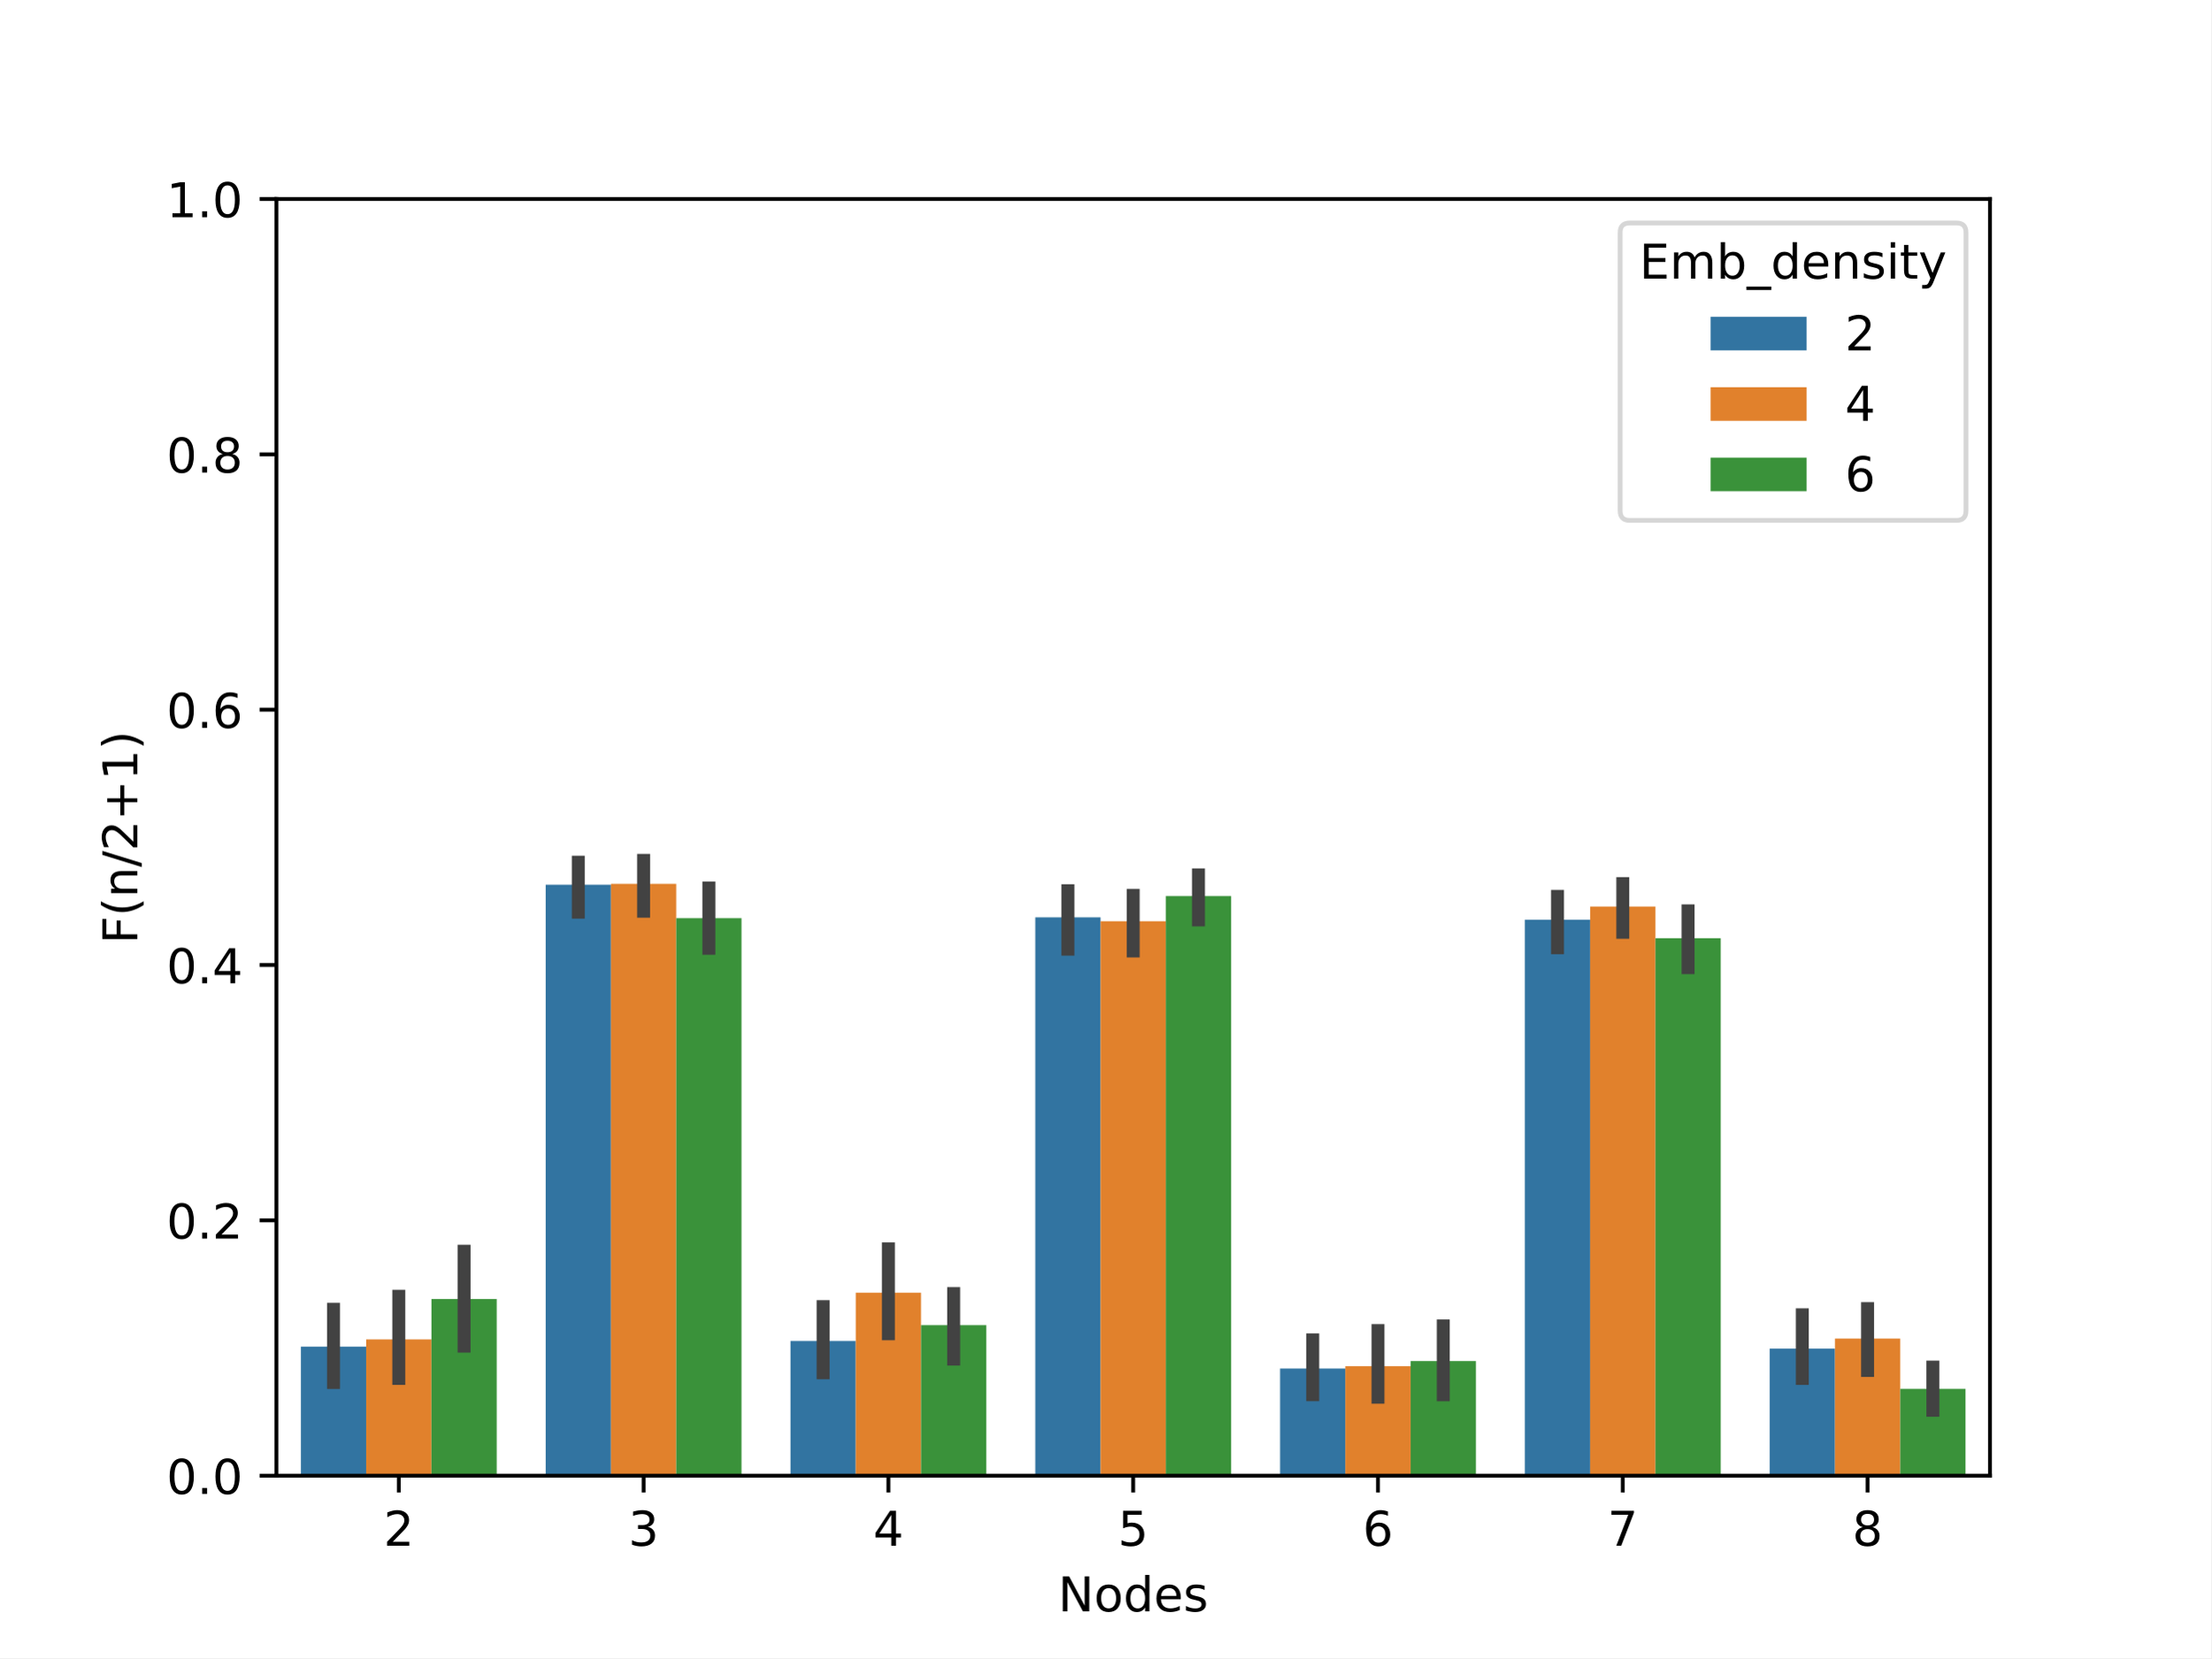
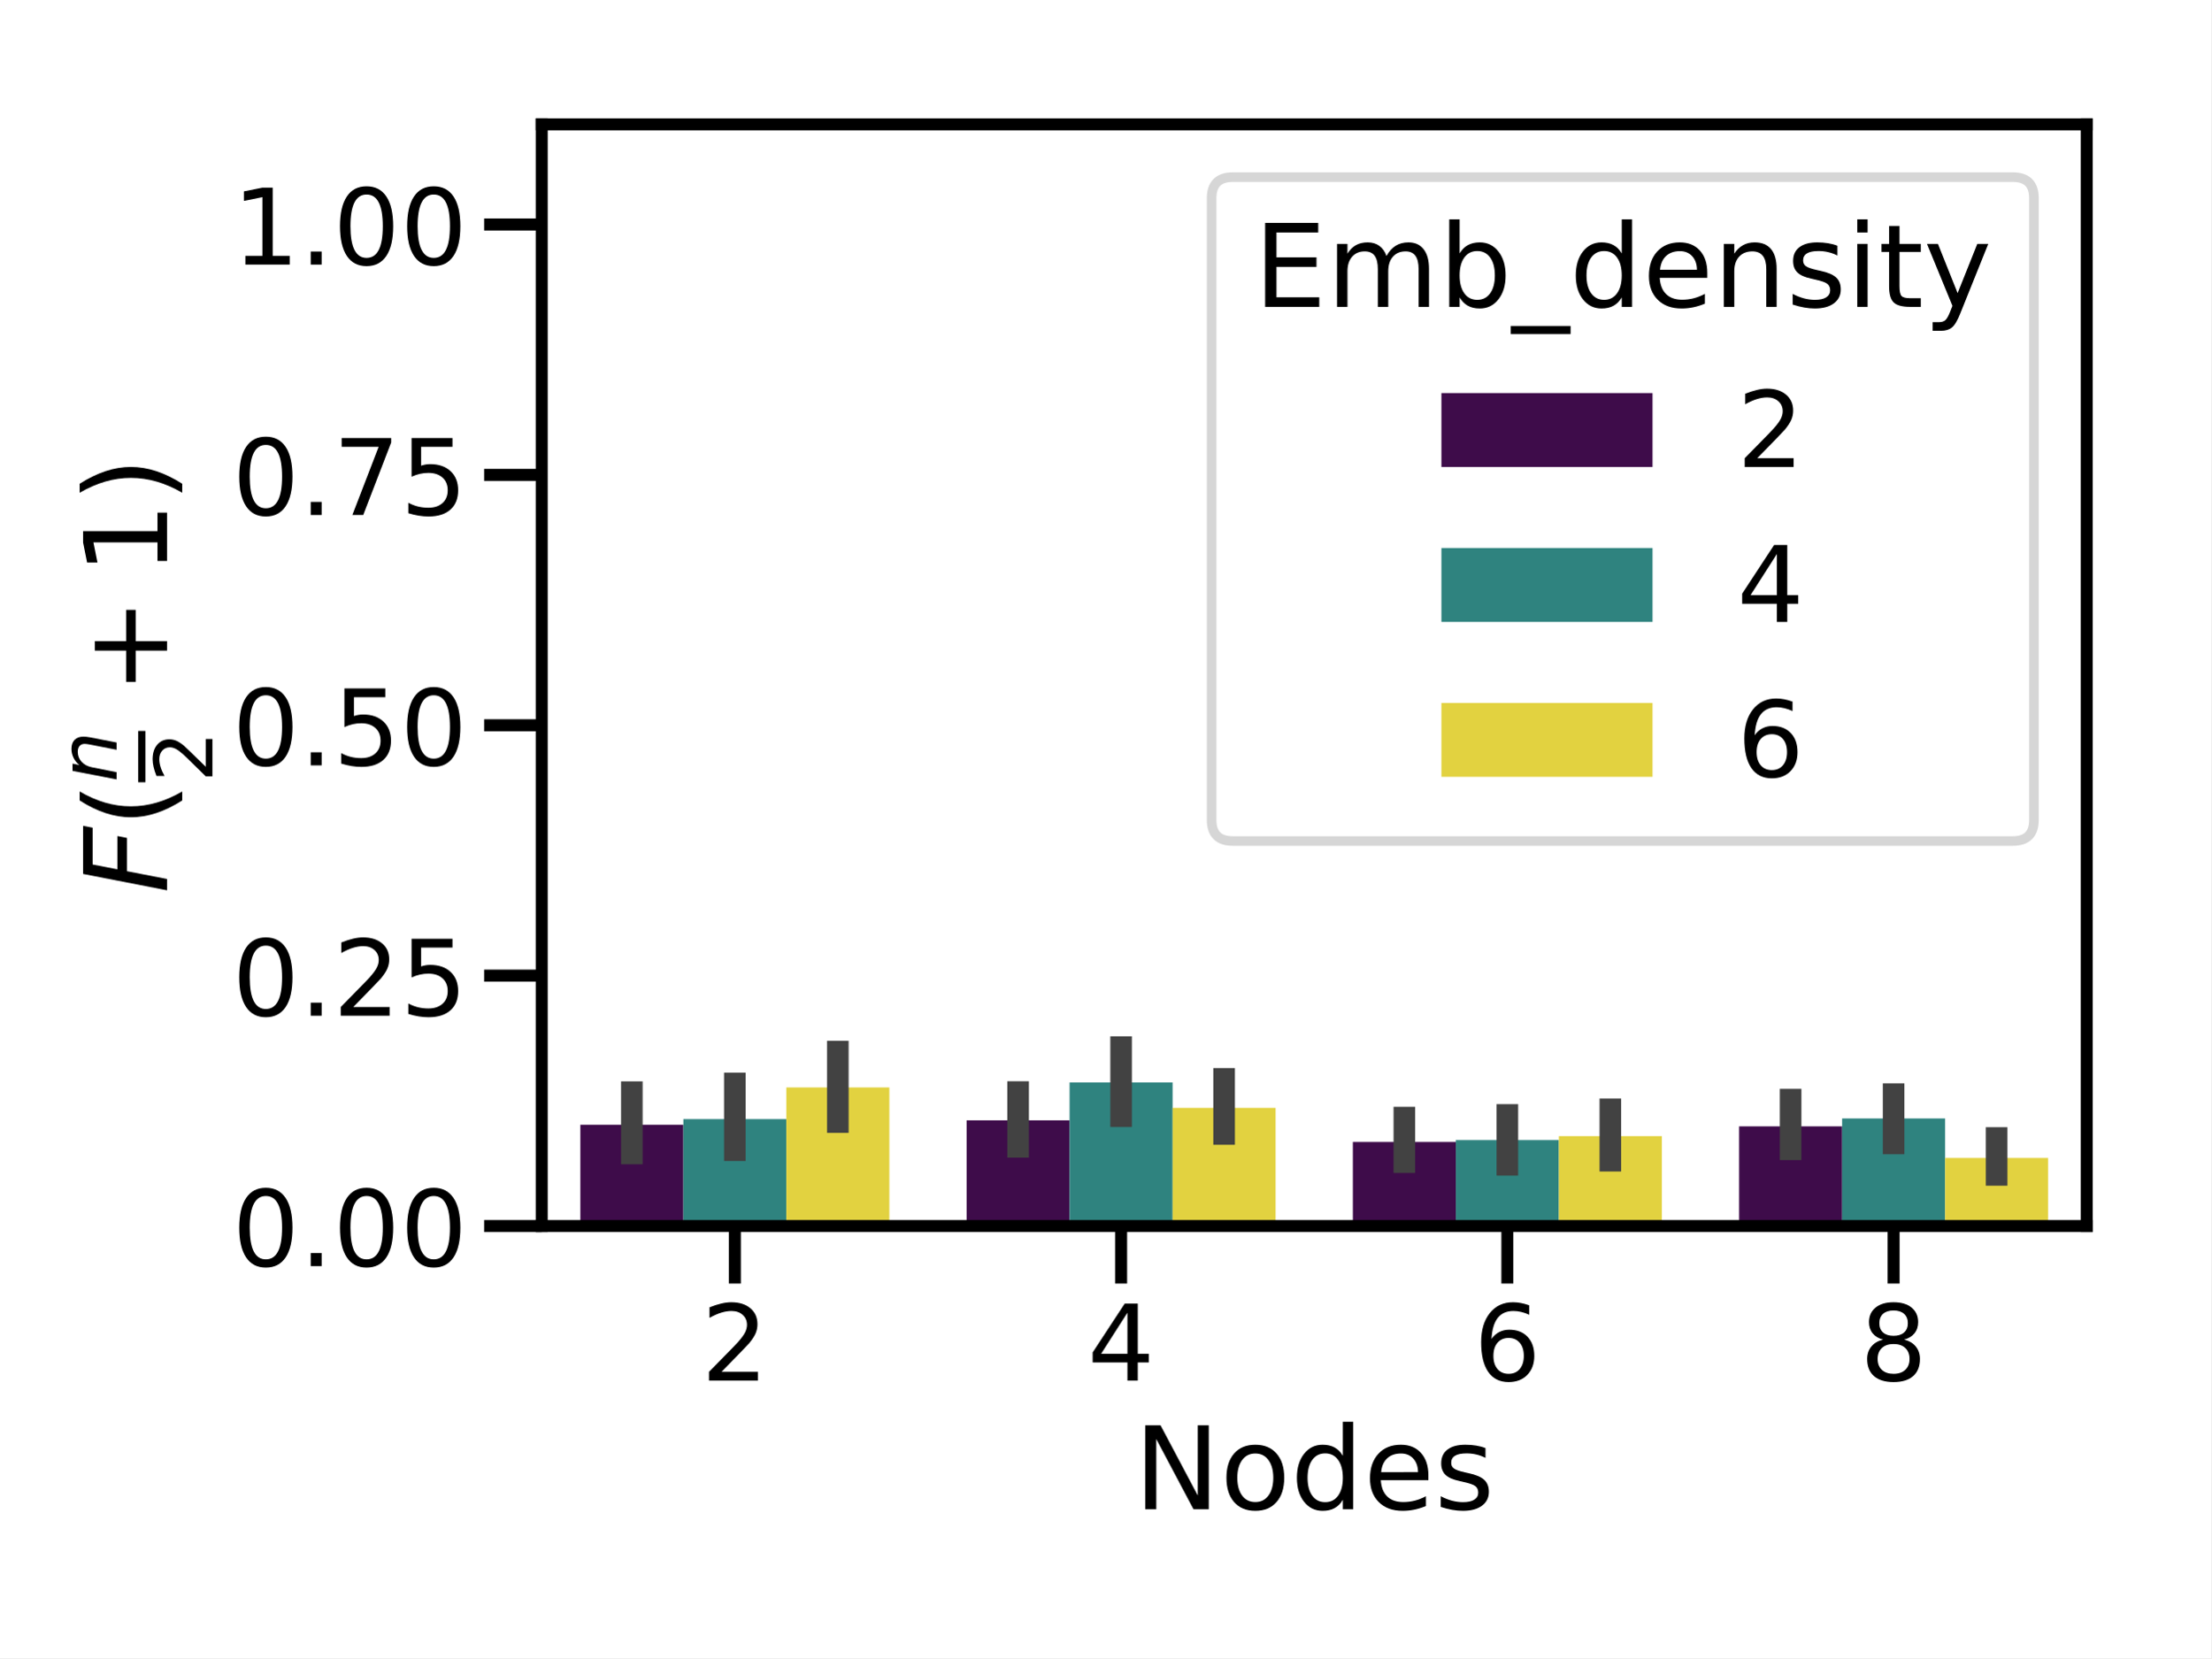
<svg xmlns="http://www.w3.org/2000/svg" xmlns:xlink="http://www.w3.org/1999/xlink" width="460.8pt" height="345.6pt" viewBox="0 0 460.8 345.6" version="1.1">
  <defs>
    <style type="text/css">*{stroke-linejoin: round; stroke-linecap: butt}</style>
  </defs>
  <g id="figure_1">
    <g id="patch_1">
      <path d="M 0 345.6  L 460.8 345.6  L 460.8 0  L 0 0  z " style="fill: #ffffff" />
    </g>
    <g id="axes_1">
      <g id="patch_2">
-         <path d="M 57.6 307.584  L 414.72 307.584  L 414.72 41.472  L 57.6 41.472  z " style="fill: #ffffff" />
+         <path d="M 112.896 255.54  L 434.88 255.54  L 434.88 25.92  L 112.896 25.92  z " style="fill: #ffffff" />
      </g>
      <g id="patch_3">
-         <path d="M 62.702 307.584  L 76.306 307.584  L 76.306 280.677  L 62.702 280.677  z " clip-path="url(#pd09a48f789)" style="fill: #3274a1" />
+         <path d="M 120.946 255.54  L 142.411 255.54  L 142.411 234.433  L 120.946 234.433  z " clip-path="url(#pbd2d0b2884)" style="fill: #3e0c4a" />
      </g>
      <g id="patch_4">
-         <path d="M 113.719 307.584  L 127.323 307.584  L 127.323 184.406  L 113.719 184.406  z " clip-path="url(#pd09a48f789)" style="fill: #3274a1" />
+         <path d="M 201.442 255.54  L 222.907 255.54  L 222.907 233.508  L 201.442 233.508  z " clip-path="url(#pbd2d0b2884)" style="fill: #3e0c4a" />
      </g>
      <g id="patch_5">
-         <path d="M 164.736 307.584  L 178.341 307.584  L 178.341 279.497  L 164.736 279.497  z " clip-path="url(#pd09a48f789)" style="fill: #3274a1" />
+         <path d="M 281.938 255.54  L 303.403 255.54  L 303.403 238.016  L 281.938 238.016  z " clip-path="url(#pbd2d0b2884)" style="fill: #3e0c4a" />
      </g>
      <g id="patch_6">
-         <path d="M 215.753 307.584  L 229.358 307.584  L 229.358 191.2  L 215.753 191.2  z " clip-path="url(#pd09a48f789)" style="fill: #3274a1" />
+         <path d="M 362.434 255.54  L 383.899 255.54  L 383.899 234.763  L 362.434 234.763  z " clip-path="url(#pbd2d0b2884)" style="fill: #3e0c4a" />
      </g>
      <g id="patch_7">
-         <path d="M 266.77 307.584  L 280.375 307.584  L 280.375 285.244  L 266.77 285.244  z " clip-path="url(#pd09a48f789)" style="fill: #3274a1" />
+         <path d="M 142.411 255.54  L 163.877 255.54  L 163.877 233.255  L 142.411 233.255  z " clip-path="url(#pbd2d0b2884)" style="fill: #2f837f" />
      </g>
      <g id="patch_8">
-         <path d="M 317.787 307.584  L 331.392 307.584  L 331.392 191.708  L 317.787 191.708  z " clip-path="url(#pd09a48f789)" style="fill: #3274a1" />
+         <path d="M 222.907 255.54  L 244.373 255.54  L 244.373 225.618  L 222.907 225.618  z " clip-path="url(#pbd2d0b2884)" style="fill: #2f837f" />
      </g>
      <g id="patch_9">
-         <path d="M 368.805 307.584  L 382.409 307.584  L 382.409 281.098  L 368.805 281.098  z " clip-path="url(#pd09a48f789)" style="fill: #3274a1" />
+         <path d="M 303.403 255.54  L 324.869 255.54  L 324.869 237.63  L 303.403 237.63  z " clip-path="url(#pbd2d0b2884)" style="fill: #2f837f" />
      </g>
      <g id="patch_10">
-         <path d="M 76.306 307.584  L 89.911 307.584  L 89.911 279.175  L 76.306 279.175  z " clip-path="url(#pd09a48f789)" style="fill: #e1812c" />
+         <path d="M 383.899 255.54  L 405.365 255.54  L 405.365 233.116  L 383.899 233.116  z " clip-path="url(#pbd2d0b2884)" style="fill: #2f837f" />
      </g>
      <g id="patch_11">
-         <path d="M 127.323 307.584  L 140.928 307.584  L 140.928 184.219  L 127.323 184.219  z " clip-path="url(#pd09a48f789)" style="fill: #e1812c" />
+         <path d="M 163.877 255.54  L 185.342 255.54  L 185.342 226.648  L 163.877 226.648  z " clip-path="url(#pbd2d0b2884)" style="fill: #e2d240" />
      </g>
      <g id="patch_12">
-         <path d="M 178.341 307.584  L 191.945 307.584  L 191.945 269.439  L 178.341 269.439  z " clip-path="url(#pd09a48f789)" style="fill: #e1812c" />
+         <path d="M 244.373 255.54  L 265.838 255.54  L 265.838 230.922  L 244.373 230.922  z " clip-path="url(#pbd2d0b2884)" style="fill: #e2d240" />
      </g>
      <g id="patch_13">
-         <path d="M 229.358 307.584  L 242.962 307.584  L 242.962 192.016  L 229.358 192.016  z " clip-path="url(#pd09a48f789)" style="fill: #e1812c" />
+         <path d="M 324.869 255.54  L 346.334 255.54  L 346.334 236.8  L 324.869 236.8  z " clip-path="url(#pbd2d0b2884)" style="fill: #e2d240" />
      </g>
      <g id="patch_14">
-         <path d="M 280.375 307.584  L 293.979 307.584  L 293.979 284.752  L 280.375 284.752  z " clip-path="url(#pd09a48f789)" style="fill: #e1812c" />
+         <path d="M 405.365 255.54  L 426.83 255.54  L 426.83 241.344  L 405.365 241.344  z " clip-path="url(#pbd2d0b2884)" style="fill: #e2d240" />
      </g>
      <g id="patch_15">
-         <path d="M 331.392 307.584  L 344.997 307.584  L 344.997 188.959  L 331.392 188.959  z " clip-path="url(#pd09a48f789)" style="fill: #e1812c" />
+         <path d="M 153.144 255.54  L 153.144 255.54  L 153.144 255.54  L 153.144 255.54  z " clip-path="url(#pbd2d0b2884)" style="fill: #3e0c4a" />
      </g>
      <g id="patch_16">
-         <path d="M 382.409 307.584  L 396.014 307.584  L 396.014 278.997  L 382.409 278.997  z " clip-path="url(#pd09a48f789)" style="fill: #e1812c" />
+         <path d="M 153.144 255.54  L 153.144 255.54  L 153.144 255.54  L 153.144 255.54  z " clip-path="url(#pbd2d0b2884)" style="fill: #2f837f" />
      </g>
      <g id="patch_17">
-         <path d="M 89.911 307.584  L 103.515 307.584  L 103.515 270.752  L 89.911 270.752  z " clip-path="url(#pd09a48f789)" style="fill: #3a923a" />
-       </g>
-       <g id="patch_18">
-         <path d="M 140.928 307.584  L 154.533 307.584  L 154.533 191.375  L 140.928 191.375  z " clip-path="url(#pd09a48f789)" style="fill: #3a923a" />
-       </g>
-       <g id="patch_19">
-         <path d="M 191.945 307.584  L 205.55 307.584  L 205.55 276.201  L 191.945 276.201  z " clip-path="url(#pd09a48f789)" style="fill: #3a923a" />
-       </g>
-       <g id="patch_20">
-         <path d="M 242.962 307.584  L 256.567 307.584  L 256.567 186.766  L 242.962 186.766  z " clip-path="url(#pd09a48f789)" style="fill: #3a923a" />
-       </g>
-       <g id="patch_21">
-         <path d="M 293.979 307.584  L 307.584 307.584  L 307.584 283.694  L 293.979 283.694  z " clip-path="url(#pd09a48f789)" style="fill: #3a923a" />
-       </g>
-       <g id="patch_22">
-         <path d="M 344.997 307.584  L 358.601 307.584  L 358.601 195.564  L 344.997 195.564  z " clip-path="url(#pd09a48f789)" style="fill: #3a923a" />
-       </g>
-       <g id="patch_23">
-         <path d="M 396.014 307.584  L 409.618 307.584  L 409.618 289.486  L 396.014 289.486  z " clip-path="url(#pd09a48f789)" style="fill: #3a923a" />
+         <path d="M 153.144 255.54  L 153.144 255.54  L 153.144 255.54  L 153.144 255.54  z " clip-path="url(#pbd2d0b2884)" style="fill: #e2d240" />
      </g>
      <g id="matplotlib.axis_1">
        <g id="xtick_1">
          <g id="line2d_1">
            <defs>
-               <path id="m3385fdae1e" d="M 0 0  L 0 3.5  " style="stroke: #000000; stroke-width: 0.8" />
-             </defs>
-             <g>
-               <use xlink:href="#m3385fdae1e" x="83.109" y="307.584" style="stroke: #000000; stroke-width: 0.8" />
+               <path id="macadb62f24" d="M 0 0  L 0 12  " style="stroke: #000000; stroke-width: 2.5" />
+             </defs>
+             <g>
+               <use xlink:href="#macadb62f24" x="153.144" y="255.54" style="stroke: #000000; stroke-width: 2.5" />
            </g>
          </g>
          <g id="text_1">
-             <g transform="translate(79.92732 322.1824) scale(0.1 -0.1)">
+             <g transform="translate(146.1453 287.7566) scale(0.22 -0.22)">
              <defs>
                <path id="DejaVuSans-32" d="M 1228 531  L 3431 531  L 3431 0  L 469 0  L 469 531  Q 828 903 1448 1529  Q 2069 2156 2228 2338  Q 2531 2678 2651 2914  Q 2772 3150 2772 3378  Q 2772 3750 2511 3984  Q 2250 4219 1831 4219  Q 1534 4219 1204 4116  Q 875 4013 500 3803  L 500 4441  Q 881 4594 1212 4672  Q 1544 4750 1819 4750  Q 2544 4750 2975 4387  Q 3406 4025 3406 3419  Q 3406 3131 3298 2873  Q 3191 2616 2906 2266  Q 2828 2175 2409 1742  Q 1991 1309 1228 531  z " transform="scale(0.015625)" />
              </defs>
              <use xlink:href="#DejaVuSans-32" />
            </g>
          </g>
        </g>
        <g id="xtick_2">
          <g id="line2d_2">
            <g>
-               <use xlink:href="#m3385fdae1e" x="134.126" y="307.584" style="stroke: #000000; stroke-width: 0.8" />
+               <use xlink:href="#macadb62f24" x="233.64" y="255.54" style="stroke: #000000; stroke-width: 2.5" />
            </g>
          </g>
          <g id="text_2">
-             <g transform="translate(130.9445 322.1824) scale(0.1 -0.1)">
-               <defs>
-                 <path id="DejaVuSans-33" d="M 2597 2516  Q 3050 2419 3304 2112  Q 3559 1806 3559 1356  Q 3559 666 3084 287  Q 2609 -91 1734 -91  Q 1441 -91 1130 -33  Q 819 25 488 141  L 488 750  Q 750 597 1062 519  Q 1375 441 1716 441  Q 2309 441 2620 675  Q 2931 909 2931 1356  Q 2931 1769 2642 2001  Q 2353 2234 1838 2234  L 1294 2234  L 1294 2753  L 1863 2753  Q 2328 2753 2575 2939  Q 2822 3125 2822 3475  Q 2822 3834 2567 4026  Q 2313 4219 1838 4219  Q 1578 4219 1281 4162  Q 984 4106 628 3988  L 628 4550  Q 988 4650 1302 4700  Q 1616 4750 1894 4750  Q 2613 4750 3031 4423  Q 3450 4097 3450 3541  Q 3450 3153 3228 2886  Q 3006 2619 2597 2516  z " transform="scale(0.015625)" />
-               </defs>
-               <use xlink:href="#DejaVuSans-33" />
+             <g transform="translate(226.6413 287.7566) scale(0.22 -0.22)">
+               <defs>
+                 <path id="DejaVuSans-34" d="M 2419 4116  L 825 1625  L 2419 1625  L 2419 4116  z M 2253 4666  L 3047 4666  L 3047 1625  L 3713 1625  L 3713 1100  L 3047 1100  L 3047 0  L 2419 0  L 2419 1100  L 313 1100  L 313 1709  L 2253 4666  z " transform="scale(0.015625)" />
+               </defs>
+               <use xlink:href="#DejaVuSans-34" />
            </g>
          </g>
        </g>
        <g id="xtick_3">
          <g id="line2d_3">
            <g>
-               <use xlink:href="#m3385fdae1e" x="185.143" y="307.584" style="stroke: #000000; stroke-width: 0.8" />
+               <use xlink:href="#macadb62f24" x="314.136" y="255.54" style="stroke: #000000; stroke-width: 2.5" />
            </g>
          </g>
          <g id="text_3">
-             <g transform="translate(181.9616 322.1824) scale(0.1 -0.1)">
-               <defs>
-                 <path id="DejaVuSans-34" d="M 2419 4116  L 825 1625  L 2419 1625  L 2419 4116  z M 2253 4666  L 3047 4666  L 3047 1625  L 3713 1625  L 3713 1100  L 3047 1100  L 3047 0  L 2419 0  L 2419 1100  L 313 1100  L 313 1709  L 2253 4666  z " transform="scale(0.015625)" />
-               </defs>
-               <use xlink:href="#DejaVuSans-34" />
+             <g transform="translate(307.1372 287.7566) scale(0.22 -0.22)">
+               <defs>
+                 <path id="DejaVuSans-36" d="M 2113 2584  Q 1688 2584 1439 2293  Q 1191 2003 1191 1497  Q 1191 994 1439 701  Q 1688 409 2113 409  Q 2538 409 2786 701  Q 3034 994 3034 1497  Q 3034 2003 2786 2293  Q 2538 2584 2113 2584  z M 3366 4563  L 3366 3988  Q 3128 4100 2886 4159  Q 2644 4219 2406 4219  Q 1781 4219 1451 3797  Q 1122 3375 1075 2522  Q 1259 2794 1537 2939  Q 1816 3084 2150 3084  Q 2853 3084 3261 2657  Q 3669 2231 3669 1497  Q 3669 778 3244 343  Q 2819 -91 2113 -91  Q 1303 -91 875 529  Q 447 1150 447 2328  Q 447 3434 972 4092  Q 1497 4750 2381 4750  Q 2619 4750 2861 4703  Q 3103 4656 3366 4563  z " transform="scale(0.015625)" />
+               </defs>
+               <use xlink:href="#DejaVuSans-36" />
            </g>
          </g>
        </g>
        <g id="xtick_4">
          <g id="line2d_4">
            <g>
-               <use xlink:href="#m3385fdae1e" x="236.16" y="307.584" style="stroke: #000000; stroke-width: 0.8" />
+               <use xlink:href="#macadb62f24" x="394.632" y="255.54" style="stroke: #000000; stroke-width: 2.5" />
            </g>
          </g>
          <g id="text_4">
-             <g transform="translate(232.9787 322.1824) scale(0.1 -0.1)">
-               <defs>
-                 <path id="DejaVuSans-35" d="M 691 4666  L 3169 4666  L 3169 4134  L 1269 4134  L 1269 2991  Q 1406 3038 1543 3061  Q 1681 3084 1819 3084  Q 2600 3084 3056 2656  Q 3513 2228 3513 1497  Q 3513 744 3044 326  Q 2575 -91 1722 -91  Q 1428 -91 1123 -41  Q 819 9 494 109  L 494 744  Q 775 591 1075 516  Q 1375 441 1709 441  Q 2250 441 2565 725  Q 2881 1009 2881 1497  Q 2881 1984 2565 2268  Q 2250 2553 1709 2553  Q 1456 2553 1204 2497  Q 953 2441 691 2322  L 691 4666  z " transform="scale(0.015625)" />
-               </defs>
-               <use xlink:href="#DejaVuSans-35" />
-             </g>
-           </g>
-         </g>
-         <g id="xtick_5">
-           <g id="line2d_5">
-             <g>
-               <use xlink:href="#m3385fdae1e" x="287.177" y="307.584" style="stroke: #000000; stroke-width: 0.8" />
-             </g>
-           </g>
-           <g id="text_5">
-             <g transform="translate(283.9959 322.1824) scale(0.1 -0.1)">
-               <defs>
-                 <path id="DejaVuSans-36" d="M 2113 2584  Q 1688 2584 1439 2293  Q 1191 2003 1191 1497  Q 1191 994 1439 701  Q 1688 409 2113 409  Q 2538 409 2786 701  Q 3034 994 3034 1497  Q 3034 2003 2786 2293  Q 2538 2584 2113 2584  z M 3366 4563  L 3366 3988  Q 3128 4100 2886 4159  Q 2644 4219 2406 4219  Q 1781 4219 1451 3797  Q 1122 3375 1075 2522  Q 1259 2794 1537 2939  Q 1816 3084 2150 3084  Q 2853 3084 3261 2657  Q 3669 2231 3669 1497  Q 3669 778 3244 343  Q 2819 -91 2113 -91  Q 1303 -91 875 529  Q 447 1150 447 2328  Q 447 3434 972 4092  Q 1497 4750 2381 4750  Q 2619 4750 2861 4703  Q 3103 4656 3366 4563  z " transform="scale(0.015625)" />
-               </defs>
-               <use xlink:href="#DejaVuSans-36" />
-             </g>
-           </g>
-         </g>
-         <g id="xtick_6">
-           <g id="line2d_6">
-             <g>
-               <use xlink:href="#m3385fdae1e" x="338.194" y="307.584" style="stroke: #000000; stroke-width: 0.8" />
-             </g>
-           </g>
-           <g id="text_6">
-             <g transform="translate(335.013 322.1824) scale(0.1 -0.1)">
-               <defs>
-                 <path id="DejaVuSans-37" d="M 525 4666  L 3525 4666  L 3525 4397  L 1831 0  L 1172 0  L 2766 4134  L 525 4134  L 525 4666  z " transform="scale(0.015625)" />
-               </defs>
-               <use xlink:href="#DejaVuSans-37" />
-             </g>
-           </g>
-         </g>
-         <g id="xtick_7">
-           <g id="line2d_7">
-             <g>
-               <use xlink:href="#m3385fdae1e" x="389.211" y="307.584" style="stroke: #000000; stroke-width: 0.8" />
-             </g>
-           </g>
-           <g id="text_7">
-             <g transform="translate(386.0302 322.1824) scale(0.1 -0.1)">
+             <g transform="translate(387.6332 287.7566) scale(0.22 -0.22)">
              <defs>
                <path id="DejaVuSans-38" d="M 2034 2216  Q 1584 2216 1326 1975  Q 1069 1734 1069 1313  Q 1069 891 1326 650  Q 1584 409 2034 409  Q 2484 409 2743 651  Q 3003 894 3003 1313  Q 3003 1734 2745 1975  Q 2488 2216 2034 2216  z M 1403 2484  Q 997 2584 770 2862  Q 544 3141 544 3541  Q 544 4100 942 4425  Q 1341 4750 2034 4750  Q 2731 4750 3128 4425  Q 3525 4100 3525 3541  Q 3525 3141 3298 2862  Q 3072 2584 2669 2484  Q 3125 2378 3379 2068  Q 3634 1759 3634 1313  Q 3634 634 3220 271  Q 2806 -91 2034 -91  Q 1263 -91 848 271  Q 434 634 434 1313  Q 434 1759 690 2068  Q 947 2378 1403 2484  z M 1172 3481  Q 1172 3119 1398 2916  Q 1625 2713 2034 2713  Q 2441 2713 2670 2916  Q 2900 3119 2900 3481  Q 2900 3844 2670 4047  Q 2441 4250 2034 4250  Q 1625 4250 1398 4047  Q 1172 3844 1172 3481  z " transform="scale(0.015625)" />
              </defs>
              <use xlink:href="#DejaVuSans-38" />
            </g>
          </g>
        </g>
-         <g id="text_8">
-           <g transform="translate(220.5045 335.8606) scale(0.1 -0.1)">
+         <g id="text_5">
+           <g transform="translate(236.3149 314.5681) scale(0.24 -0.24)">
            <defs>
              <path id="DejaVuSans-4e" d="M 628 4666  L 1478 4666  L 3547 763  L 3547 4666  L 4159 4666  L 4159 0  L 3309 0  L 1241 3903  L 1241 0  L 628 0  L 628 4666  z " transform="scale(0.015625)" />
              <path id="DejaVuSans-6f" d="M 1959 3097  Q 1497 3097 1228 2736  Q 959 2375 959 1747  Q 959 1119 1226 758  Q 1494 397 1959 397  Q 2419 397 2687 759  Q 2956 1122 2956 1747  Q 2956 2369 2687 2733  Q 2419 3097 1959 3097  z M 1959 3584  Q 2709 3584 3137 3096  Q 3566 2609 3566 1747  Q 3566 888 3137 398  Q 2709 -91 1959 -91  Q 1206 -91 779 398  Q 353 888 353 1747  Q 353 2609 779 3096  Q 1206 3584 1959 3584  z " transform="scale(0.015625)" />
              <path id="DejaVuSans-64" d="M 2906 2969  L 2906 4863  L 3481 4863  L 3481 0  L 2906 0  L 2906 525  Q 2725 213 2448 61  Q 2172 -91 1784 -91  Q 1150 -91 751 415  Q 353 922 353 1747  Q 353 2572 751 3078  Q 1150 3584 1784 3584  Q 2172 3584 2448 3432  Q 2725 3281 2906 2969  z M 947 1747  Q 947 1113 1208 752  Q 1469 391 1925 391  Q 2381 391 2643 752  Q 2906 1113 2906 1747  Q 2906 2381 2643 2742  Q 2381 3103 1925 3103  Q 1469 3103 1208 2742  Q 947 2381 947 1747  z " transform="scale(0.015625)" />
              <path id="DejaVuSans-65" d="M 3597 1894  L 3597 1613  L 953 1613  Q 991 1019 1311 708  Q 1631 397 2203 397  Q 2534 397 2845 478  Q 3156 559 3463 722  L 3463 178  Q 3153 47 2828 -22  Q 2503 -91 2169 -91  Q 1331 -91 842 396  Q 353 884 353 1716  Q 353 2575 817 3079  Q 1281 3584 2069 3584  Q 2775 3584 3186 3129  Q 3597 2675 3597 1894  z M 3022 2063  Q 3016 2534 2758 2815  Q 2500 3097 2075 3097  Q 1594 3097 1305 2825  Q 1016 2553 972 2059  L 3022 2063  z " transform="scale(0.015625)" />
              <path id="DejaVuSans-73" d="M 2834 3397  L 2834 2853  Q 2591 2978 2328 3040  Q 2066 3103 1784 3103  Q 1356 3103 1142 2972  Q 928 2841 928 2578  Q 928 2378 1081 2264  Q 1234 2150 1697 2047  L 1894 2003  Q 2506 1872 2764 1633  Q 3022 1394 3022 966  Q 3022 478 2636 193  Q 2250 -91 1575 -91  Q 1294 -91 989 -36  Q 684 19 347 128  L 347 722  Q 666 556 975 473  Q 1284 391 1588 391  Q 1994 391 2212 530  Q 2431 669 2431 922  Q 2431 1156 2273 1281  Q 2116 1406 1581 1522  L 1381 1569  Q 847 1681 609 1914  Q 372 2147 372 2553  Q 372 3047 722 3315  Q 1072 3584 1716 3584  Q 2034 3584 2315 3537  Q 2597 3491 2834 3397  z " transform="scale(0.015625)" />
            </defs>
            <use xlink:href="#DejaVuSans-4e" />
            <use xlink:href="#DejaVuSans-6f" x="74.805" />
            <use xlink:href="#DejaVuSans-64" x="135.986" />
            <use xlink:href="#DejaVuSans-65" x="199.463" />
            <use xlink:href="#DejaVuSans-73" x="260.986" />
          </g>
        </g>
      </g>
      <g id="matplotlib.axis_2">
        <g id="ytick_1">
-           <g id="line2d_8">
-             <defs>
-               <path id="ma600d9e374" d="M 0 0  L -3.5 0  " style="stroke: #000000; stroke-width: 0.8" />
-             </defs>
-             <g>
-               <use xlink:href="#ma600d9e374" x="57.6" y="307.584" style="stroke: #000000; stroke-width: 0.8" />
-             </g>
-           </g>
-           <g id="text_9">
-             <g transform="translate(34.69687 311.3832) scale(0.1 -0.1)">
+           <g id="line2d_5">
+             <defs>
+               <path id="mbd1f834859" d="M 0 0  L -12 0  " style="stroke: #000000; stroke-width: 2.5" />
+             </defs>
+             <g>
+               <use xlink:href="#mbd1f834859" x="112.896" y="255.54" style="stroke: #000000; stroke-width: 2.5" />
+             </g>
+           </g>
+           <g id="text_6">
+             <g transform="translate(48.41163 263.8983) scale(0.22 -0.22)">
              <defs>
                <path id="DejaVuSans-30" d="M 2034 4250  Q 1547 4250 1301 3770  Q 1056 3291 1056 2328  Q 1056 1369 1301 889  Q 1547 409 2034 409  Q 2525 409 2770 889  Q 3016 1369 3016 2328  Q 3016 3291 2770 3770  Q 2525 4250 2034 4250  z M 2034 4750  Q 2819 4750 3233 4129  Q 3647 3509 3647 2328  Q 3647 1150 3233 529  Q 2819 -91 2034 -91  Q 1250 -91 836 529  Q 422 1150 422 2328  Q 422 3509 836 4129  Q 1250 4750 2034 4750  z " transform="scale(0.015625)" />
                <path id="DejaVuSans-2e" d="M 684 794  L 1344 794  L 1344 0  L 684 0  L 684 794  z " transform="scale(0.015625)" />
              </defs>
              <use xlink:href="#DejaVuSans-30" />
              <use xlink:href="#DejaVuSans-2e" x="63.623" />
              <use xlink:href="#DejaVuSans-30" x="95.41" />
+               <use xlink:href="#DejaVuSans-30" x="159.033" />
            </g>
          </g>
        </g>
        <g id="ytick_2">
+           <g id="line2d_6">
+             <g>
+               <use xlink:href="#mbd1f834859" x="112.896" y="203.354" style="stroke: #000000; stroke-width: 2.5" />
+             </g>
+           </g>
+           <g id="text_7">
+             <g transform="translate(48.41163 211.7119) scale(0.22 -0.22)">
+               <defs>
+                 <path id="DejaVuSans-35" d="M 691 4666  L 3169 4666  L 3169 4134  L 1269 4134  L 1269 2991  Q 1406 3038 1543 3061  Q 1681 3084 1819 3084  Q 2600 3084 3056 2656  Q 3513 2228 3513 1497  Q 3513 744 3044 326  Q 2575 -91 1722 -91  Q 1428 -91 1123 -41  Q 819 9 494 109  L 494 744  Q 775 591 1075 516  Q 1375 441 1709 441  Q 2250 441 2565 725  Q 2881 1009 2881 1497  Q 2881 1984 2565 2268  Q 2250 2553 1709 2553  Q 1456 2553 1204 2497  Q 953 2441 691 2322  L 691 4666  z " transform="scale(0.015625)" />
+               </defs>
+               <use xlink:href="#DejaVuSans-30" />
+               <use xlink:href="#DejaVuSans-2e" x="63.623" />
+               <use xlink:href="#DejaVuSans-32" x="95.41" />
+               <use xlink:href="#DejaVuSans-35" x="159.033" />
+             </g>
+           </g>
+         </g>
+         <g id="ytick_3">
+           <g id="line2d_7">
+             <g>
+               <use xlink:href="#mbd1f834859" x="112.896" y="151.167" style="stroke: #000000; stroke-width: 2.5" />
+             </g>
+           </g>
+           <g id="text_8">
+             <g transform="translate(48.41163 159.5256) scale(0.22 -0.22)">
+               <use xlink:href="#DejaVuSans-30" />
+               <use xlink:href="#DejaVuSans-2e" x="63.623" />
+               <use xlink:href="#DejaVuSans-35" x="95.41" />
+               <use xlink:href="#DejaVuSans-30" x="159.033" />
+             </g>
+           </g>
+         </g>
+         <g id="ytick_4">
+           <g id="line2d_8">
+             <g>
+               <use xlink:href="#mbd1f834859" x="112.896" y="98.981" style="stroke: #000000; stroke-width: 2.5" />
+             </g>
+           </g>
+           <g id="text_9">
+             <g transform="translate(48.41163 107.3392) scale(0.22 -0.22)">
+               <defs>
+                 <path id="DejaVuSans-37" d="M 525 4666  L 3525 4666  L 3525 4397  L 1831 0  L 1172 0  L 2766 4134  L 525 4134  L 525 4666  z " transform="scale(0.015625)" />
+               </defs>
+               <use xlink:href="#DejaVuSans-30" />
+               <use xlink:href="#DejaVuSans-2e" x="63.623" />
+               <use xlink:href="#DejaVuSans-37" x="95.41" />
+               <use xlink:href="#DejaVuSans-35" x="159.033" />
+             </g>
+           </g>
+         </g>
+         <g id="ytick_5">
          <g id="line2d_9">
            <g>
-               <use xlink:href="#ma600d9e374" x="57.6" y="254.362" style="stroke: #000000; stroke-width: 0.8" />
+               <use xlink:href="#mbd1f834859" x="112.896" y="46.795" style="stroke: #000000; stroke-width: 2.5" />
            </g>
          </g>
          <g id="text_10">
-             <g transform="translate(34.69687 258.1608) scale(0.1 -0.1)">
-               <use xlink:href="#DejaVuSans-30" />
-               <use xlink:href="#DejaVuSans-2e" x="63.623" />
-               <use xlink:href="#DejaVuSans-32" x="95.41" />
-             </g>
-           </g>
-         </g>
-         <g id="ytick_3">
-           <g id="line2d_10">
-             <g>
-               <use xlink:href="#ma600d9e374" x="57.6" y="201.139" style="stroke: #000000; stroke-width: 0.8" />
-             </g>
-           </g>
-           <g id="text_11">
-             <g transform="translate(34.69687 204.9384) scale(0.1 -0.1)">
-               <use xlink:href="#DejaVuSans-30" />
-               <use xlink:href="#DejaVuSans-2e" x="63.623" />
-               <use xlink:href="#DejaVuSans-34" x="95.41" />
-             </g>
-           </g>
-         </g>
-         <g id="ytick_4">
-           <g id="line2d_11">
-             <g>
-               <use xlink:href="#ma600d9e374" x="57.6" y="147.917" style="stroke: #000000; stroke-width: 0.8" />
-             </g>
-           </g>
-           <g id="text_12">
-             <g transform="translate(34.69687 151.716) scale(0.1 -0.1)">
-               <use xlink:href="#DejaVuSans-30" />
-               <use xlink:href="#DejaVuSans-2e" x="63.623" />
-               <use xlink:href="#DejaVuSans-36" x="95.41" />
-             </g>
-           </g>
-         </g>
-         <g id="ytick_5">
-           <g id="line2d_12">
-             <g>
-               <use xlink:href="#ma600d9e374" x="57.6" y="94.694" style="stroke: #000000; stroke-width: 0.8" />
-             </g>
-           </g>
-           <g id="text_13">
-             <g transform="translate(34.69687 98.49362) scale(0.1 -0.1)">
-               <use xlink:href="#DejaVuSans-30" />
-               <use xlink:href="#DejaVuSans-2e" x="63.623" />
-               <use xlink:href="#DejaVuSans-38" x="95.41" />
-             </g>
-           </g>
-         </g>
-         <g id="ytick_6">
-           <g id="line2d_13">
-             <g>
-               <use xlink:href="#ma600d9e374" x="57.6" y="41.472" style="stroke: #000000; stroke-width: 0.8" />
-             </g>
-           </g>
-           <g id="text_14">
-             <g transform="translate(34.69687 45.27122) scale(0.1 -0.1)">
+             <g transform="translate(48.41163 55.15283) scale(0.22 -0.22)">
              <defs>
                <path id="DejaVuSans-31" d="M 794 531  L 1825 531  L 1825 4091  L 703 3866  L 703 4441  L 1819 4666  L 2450 4666  L 2450 531  L 3481 531  L 3481 0  L 794 0  L 794 531  z " transform="scale(0.015625)" />
              </defs>
              <use xlink:href="#DejaVuSans-31" />
              <use xlink:href="#DejaVuSans-2e" x="63.623" />
              <use xlink:href="#DejaVuSans-30" x="95.41" />
-             </g>
-           </g>
-         </g>
-         <g id="text_15">
-           <g transform="translate(28.61719 196.7108) rotate(-90) scale(0.1 -0.1)">
-             <defs>
-               <path id="DejaVuSans-46" d="M 628 4666  L 3309 4666  L 3309 4134  L 1259 4134  L 1259 2759  L 3109 2759  L 3109 2228  L 1259 2228  L 1259 0  L 628 0  L 628 4666  z " transform="scale(0.015625)" />
+               <use xlink:href="#DejaVuSans-30" x="159.033" />
+             </g>
+           </g>
+         </g>
+         <g id="text_11">
+           <g transform="translate(34.81162 186.21) rotate(-90) scale(0.24 -0.24)">
+             <defs>
+               <path id="DejaVuSans-Oblique-46" d="M 1081 4666  L 3756 4666  L 3653 4134  L 1606 4134  L 1338 2759  L 3188 2759  L 3084 2228  L 1234 2228  L 800 0  L 172 0  L 1081 4666  z " transform="scale(0.015625)" />
              <path id="DejaVuSans-28" d="M 1984 4856  Q 1566 4138 1362 3434  Q 1159 2731 1159 2009  Q 1159 1288 1364 580  Q 1569 -128 1984 -844  L 1484 -844  Q 1016 -109 783 600  Q 550 1309 550 2009  Q 550 2706 781 3412  Q 1013 4119 1484 4856  L 1984 4856  z " transform="scale(0.015625)" />
-               <path id="DejaVuSans-6e" d="M 3513 2113  L 3513 0  L 2938 0  L 2938 2094  Q 2938 2591 2744 2837  Q 2550 3084 2163 3084  Q 1697 3084 1428 2787  Q 1159 2491 1159 1978  L 1159 0  L 581 0  L 581 3500  L 1159 3500  L 1159 2956  Q 1366 3272 1645 3428  Q 1925 3584 2291 3584  Q 2894 3584 3203 3211  Q 3513 2838 3513 2113  z " transform="scale(0.015625)" />
-               <path id="DejaVuSans-2f" d="M 1625 4666  L 2156 4666  L 531 -594  L 0 -594  L 1625 4666  z " transform="scale(0.015625)" />
+               <path id="DejaVuSans-Oblique-6e" d="M 3566 2113  L 3156 0  L 2578 0  L 2988 2091  Q 3016 2238 3031 2350  Q 3047 2463 3047 2528  Q 3047 2791 2881 2937  Q 2716 3084 2419 3084  Q 1956 3084 1622 2776  Q 1288 2469 1184 1941  L 800 0  L 225 0  L 903 3500  L 1478 3500  L 1363 2950  Q 1603 3253 1940 3418  Q 2278 3584 2650 3584  Q 3113 3584 3367 3334  Q 3622 3084 3622 2631  Q 3622 2519 3608 2391  Q 3594 2263 3566 2113  z " transform="scale(0.015625)" />
              <path id="DejaVuSans-2b" d="M 2944 4013  L 2944 2272  L 4684 2272  L 4684 1741  L 2944 1741  L 2944 0  L 2419 0  L 2419 1741  L 678 1741  L 678 2272  L 2419 2272  L 2419 4013  L 2944 4013  z " transform="scale(0.015625)" />
              <path id="DejaVuSans-29" d="M 513 4856  L 1013 4856  Q 1481 4119 1714 3412  Q 1947 2706 1947 2009  Q 1947 1309 1714 600  Q 1481 -109 1013 -844  L 513 -844  Q 928 -128 1133 580  Q 1338 1288 1338 2009  Q 1338 2731 1133 3434  Q 928 4138 513 4856  z " transform="scale(0.015625)" />
            </defs>
-             <use xlink:href="#DejaVuSans-46" />
-             <use xlink:href="#DejaVuSans-28" x="57.52" />
-             <use xlink:href="#DejaVuSans-6e" x="96.533" />
-             <use xlink:href="#DejaVuSans-2f" x="159.912" />
-             <use xlink:href="#DejaVuSans-32" x="193.604" />
-             <use xlink:href="#DejaVuSans-2b" x="257.227" />
-             <use xlink:href="#DejaVuSans-31" x="341.016" />
-             <use xlink:href="#DejaVuSans-29" x="404.639" />
-           </g>
-         </g>
+             <use xlink:href="#DejaVuSans-Oblique-46" transform="translate(0 0.003125)" />
+             <use xlink:href="#DejaVuSans-28" transform="translate(57.51953 0.003125)" />
+             <use xlink:href="#DejaVuSans-Oblique-6e" transform="translate(96.5332 43.8) scale(0.7)" />
+             <use xlink:href="#DejaVuSans-32" transform="translate(96.5332 -39.40313) scale(0.7)" />
+             <use xlink:href="#DejaVuSans-2b" transform="translate(173.0518 0.003125)" />
+             <use xlink:href="#DejaVuSans-31" transform="translate(276.3232 0.003125)" />
+             <use xlink:href="#DejaVuSans-29" transform="translate(339.9463 0.003125)" />
+             <path d="M 96.533 18.8  L 96.533 25.05  L 141.069 25.05  L 141.069 18.8  L 96.533 18.8  z " />
+           </g>
+         </g>
+       </g>
+       <g id="line2d_10">
+         <path d="M 131.678 240.409  L 131.678 227.635  " clip-path="url(#pbd2d0b2884)" style="fill: none; stroke: #424242; stroke-width: 4.5; stroke-linecap: square" />
+       </g>
+       <g id="line2d_11">
+         <path d="M 212.174 239.039  L 212.174 227.616  " clip-path="url(#pbd2d0b2884)" style="fill: none; stroke: #424242; stroke-width: 4.5; stroke-linecap: square" />
+       </g>
+       <g id="line2d_12">
+         <path d="M 292.67 242.231  L 292.67 232.951  " clip-path="url(#pbd2d0b2884)" style="fill: none; stroke: #424242; stroke-width: 4.5; stroke-linecap: square" />
+       </g>
+       <g id="line2d_13">
+         <path d="M 373.166 239.553  L 373.166 229.195  " clip-path="url(#pbd2d0b2884)" style="fill: none; stroke: #424242; stroke-width: 4.5; stroke-linecap: square" />
      </g>
      <g id="line2d_14">
-         <path d="M 69.504 288.158  L 69.504 272.898  " clip-path="url(#pd09a48f789)" style="fill: none; stroke: #424242; stroke-width: 2.7; stroke-linecap: square" />
+         <path d="M 153.144 239.738  L 153.144 225.828  " clip-path="url(#pbd2d0b2884)" style="fill: none; stroke: #424242; stroke-width: 4.5; stroke-linecap: square" />
      </g>
      <g id="line2d_15">
-         <path d="M 120.521 190.127  L 120.521 179.715  " clip-path="url(#pd09a48f789)" style="fill: none; stroke: #424242; stroke-width: 2.7; stroke-linecap: square" />
+         <path d="M 233.64 232.647  L 233.64 218.253  " clip-path="url(#pbd2d0b2884)" style="fill: none; stroke: #424242; stroke-width: 4.5; stroke-linecap: square" />
      </g>
      <g id="line2d_16">
-         <path d="M 171.538 286.13  L 171.538 272.351  " clip-path="url(#pd09a48f789)" style="fill: none; stroke: #424242; stroke-width: 2.7; stroke-linecap: square" />
+         <path d="M 314.136 242.79  L 314.136 232.378  " clip-path="url(#pbd2d0b2884)" style="fill: none; stroke: #424242; stroke-width: 4.5; stroke-linecap: square" />
      </g>
      <g id="line2d_17">
-         <path d="M 222.555 197.841  L 222.555 185.662  " clip-path="url(#pd09a48f789)" style="fill: none; stroke: #424242; stroke-width: 2.7; stroke-linecap: square" />
+         <path d="M 394.632 238.326  L 394.632 228.068  " clip-path="url(#pbd2d0b2884)" style="fill: none; stroke: #424242; stroke-width: 4.5; stroke-linecap: square" />
      </g>
      <g id="line2d_18">
-         <path d="M 273.573 290.702  L 273.573 279.272  " clip-path="url(#pd09a48f789)" style="fill: none; stroke: #424242; stroke-width: 2.7; stroke-linecap: square" />
+         <path d="M 174.61 233.872  L 174.61 219.186  " clip-path="url(#pbd2d0b2884)" style="fill: none; stroke: #424242; stroke-width: 4.5; stroke-linecap: square" />
      </g>
      <g id="line2d_19">
-         <path d="M 324.59 197.549  L 324.59 186.843  " clip-path="url(#pd09a48f789)" style="fill: none; stroke: #424242; stroke-width: 2.7; stroke-linecap: square" />
+         <path d="M 255.106 236.352  L 255.106 224.874  " clip-path="url(#pbd2d0b2884)" style="fill: none; stroke: #424242; stroke-width: 4.5; stroke-linecap: square" />
      </g>
      <g id="line2d_20">
-         <path d="M 375.607 287.309  L 375.607 274.044  " clip-path="url(#pd09a48f789)" style="fill: none; stroke: #424242; stroke-width: 2.7; stroke-linecap: square" />
+         <path d="M 335.602 241.928  L 335.602 231.23  " clip-path="url(#pbd2d0b2884)" style="fill: none; stroke: #424242; stroke-width: 4.5; stroke-linecap: square" />
      </g>
      <g id="line2d_21">
-         <path d="M 83.109 287.31  L 83.109 270.184  " clip-path="url(#pd09a48f789)" style="fill: none; stroke: #424242; stroke-width: 2.7; stroke-linecap: square" />
-       </g>
-       <g id="line2d_22">
-         <path d="M 134.126 189.924  L 134.126 179.329  " clip-path="url(#pd09a48f789)" style="fill: none; stroke: #424242; stroke-width: 2.7; stroke-linecap: square" />
-       </g>
-       <g id="line2d_23">
-         <path d="M 185.143 277.994  L 185.143 260.293  " clip-path="url(#pd09a48f789)" style="fill: none; stroke: #424242; stroke-width: 2.7; stroke-linecap: square" />
-       </g>
-       <g id="line2d_24">
-         <path d="M 236.16 198.211  L 236.16 186.626  " clip-path="url(#pd09a48f789)" style="fill: none; stroke: #424242; stroke-width: 2.7; stroke-linecap: square" />
-       </g>
-       <g id="line2d_25">
-         <path d="M 287.177 291.229  L 287.177 277.339  " clip-path="url(#pd09a48f789)" style="fill: none; stroke: #424242; stroke-width: 2.7; stroke-linecap: square" />
-       </g>
-       <g id="line2d_26">
-         <path d="M 338.194 194.323  L 338.194 184.165  " clip-path="url(#pd09a48f789)" style="fill: none; stroke: #424242; stroke-width: 2.7; stroke-linecap: square" />
-       </g>
-       <g id="line2d_27">
-         <path d="M 389.211 285.647  L 389.211 272.75  " clip-path="url(#pd09a48f789)" style="fill: none; stroke: #424242; stroke-width: 2.7; stroke-linecap: square" />
-       </g>
-       <g id="line2d_28">
-         <path d="M 96.713 280.568  L 96.713 260.793  " clip-path="url(#pd09a48f789)" style="fill: none; stroke: #424242; stroke-width: 2.7; stroke-linecap: square" />
-       </g>
-       <g id="line2d_29">
-         <path d="M 147.73 197.654  L 147.73 185.076  " clip-path="url(#pd09a48f789)" style="fill: none; stroke: #424242; stroke-width: 2.7; stroke-linecap: square" />
-       </g>
-       <g id="line2d_30">
-         <path d="M 198.747 283.277  L 198.747 269.625  " clip-path="url(#pd09a48f789)" style="fill: none; stroke: #424242; stroke-width: 2.7; stroke-linecap: square" />
-       </g>
-       <g id="line2d_31">
-         <path d="M 249.765 191.725  L 249.765 182.367  " clip-path="url(#pd09a48f789)" style="fill: none; stroke: #424242; stroke-width: 2.7; stroke-linecap: square" />
-       </g>
-       <g id="line2d_32">
-         <path d="M 300.782 290.711  L 300.782 276.365  " clip-path="url(#pd09a48f789)" style="fill: none; stroke: #424242; stroke-width: 2.7; stroke-linecap: square" />
-       </g>
-       <g id="line2d_33">
-         <path d="M 351.799 201.685  L 351.799 189.848  " clip-path="url(#pd09a48f789)" style="fill: none; stroke: #424242; stroke-width: 2.7; stroke-linecap: square" />
-       </g>
-       <g id="line2d_34">
-         <path d="M 402.816 293.937  L 402.816 284.95  " clip-path="url(#pd09a48f789)" style="fill: none; stroke: #424242; stroke-width: 2.7; stroke-linecap: square" />
-       </g>
-       <g id="patch_24">
-         <path d="M 57.6 307.584  L 57.6 41.472  " style="fill: none; stroke: #000000; stroke-width: 0.8; stroke-linejoin: miter; stroke-linecap: square" />
-       </g>
-       <g id="patch_25">
-         <path d="M 414.72 307.584  L 414.72 41.472  " style="fill: none; stroke: #000000; stroke-width: 0.8; stroke-linejoin: miter; stroke-linecap: square" />
-       </g>
-       <g id="patch_26">
-         <path d="M 57.6 307.584  L 414.72 307.584  " style="fill: none; stroke: #000000; stroke-width: 0.8; stroke-linejoin: miter; stroke-linecap: square" />
-       </g>
-       <g id="patch_27">
-         <path d="M 57.6 41.472  L 414.72 41.472  " style="fill: none; stroke: #000000; stroke-width: 0.8; stroke-linejoin: miter; stroke-linecap: square" />
+         <path d="M 416.098 244.892  L 416.098 237.185  " clip-path="url(#pbd2d0b2884)" style="fill: none; stroke: #424242; stroke-width: 4.5; stroke-linecap: square" />
+       </g>
+       <g id="patch_18">
+         <path d="M 112.896 255.54  L 112.896 25.92  " style="fill: none; stroke: #000000; stroke-width: 2.5; stroke-linejoin: miter; stroke-linecap: square" />
+       </g>
+       <g id="patch_19">
+         <path d="M 434.88 255.54  L 434.88 25.92  " style="fill: none; stroke: #000000; stroke-width: 2.5; stroke-linejoin: miter; stroke-linecap: square" />
+       </g>
+       <g id="patch_20">
+         <path d="M 112.896 255.54  L 434.88 255.54  " style="fill: none; stroke: #000000; stroke-width: 2.5; stroke-linejoin: miter; stroke-linecap: square" />
+       </g>
+       <g id="patch_21">
+         <path d="M 112.896 25.92  L 434.88 25.92  " style="fill: none; stroke: #000000; stroke-width: 2.5; stroke-linejoin: miter; stroke-linecap: square" />
      </g>
      <g id="legend_1">
-         <g id="patch_28">
-           <path d="M 339.647 108.463  L 407.72 108.463  Q 409.72 108.463 409.72 106.463  L 409.72 48.472  Q 409.72 46.472 407.72 46.472  L 339.647 46.472  Q 337.647 46.472 337.647 48.472  L 337.647 106.463  Q 337.647 108.463 339.647 108.463  z " style="fill: #ffffff; opacity: 0.8; stroke: #cccccc; stroke-linejoin: miter" />
-         </g>
-         <g id="text_16">
-           <g transform="translate(341.6466 58.07044) scale(0.1 -0.1)">
+         <g id="patch_22">
+           <path d="M 256.904 175.291  L 419.48 175.291  Q 423.88 175.291 423.88 170.891  L 423.88 41.32  Q 423.88 36.92 419.48 36.92  L 256.904 36.92  Q 252.504 36.92 252.504 41.32  L 252.504 170.891  Q 252.504 175.291 256.904 175.291  z " style="fill: #ffffff; opacity: 0.8; stroke: #cccccc; stroke-width: 2; stroke-linejoin: miter" />
+         </g>
+         <g id="text_12">
+           <g transform="translate(261.3037 63.95625) scale(0.24 -0.24)">
            <defs>
              <path id="DejaVuSans-45" d="M 628 4666  L 3578 4666  L 3578 4134  L 1259 4134  L 1259 2753  L 3481 2753  L 3481 2222  L 1259 2222  L 1259 531  L 3634 531  L 3634 0  L 628 0  L 628 4666  z " transform="scale(0.015625)" />
              <path id="DejaVuSans-6d" d="M 3328 2828  Q 3544 3216 3844 3400  Q 4144 3584 4550 3584  Q 5097 3584 5394 3201  Q 5691 2819 5691 2113  L 5691 0  L 5113 0  L 5113 2094  Q 5113 2597 4934 2840  Q 4756 3084 4391 3084  Q 3944 3084 3684 2787  Q 3425 2491 3425 1978  L 3425 0  L 2847 0  L 2847 2094  Q 2847 2600 2669 2842  Q 2491 3084 2119 3084  Q 1678 3084 1418 2786  Q 1159 2488 1159 1978  L 1159 0  L 581 0  L 581 3500  L 1159 3500  L 1159 2956  Q 1356 3278 1631 3431  Q 1906 3584 2284 3584  Q 2666 3584 2933 3390  Q 3200 3197 3328 2828  z " transform="scale(0.015625)" />
              <path id="DejaVuSans-62" d="M 3116 1747  Q 3116 2381 2855 2742  Q 2594 3103 2138 3103  Q 1681 3103 1420 2742  Q 1159 2381 1159 1747  Q 1159 1113 1420 752  Q 1681 391 2138 391  Q 2594 391 2855 752  Q 3116 1113 3116 1747  z M 1159 2969  Q 1341 3281 1617 3432  Q 1894 3584 2278 3584  Q 2916 3584 3314 3078  Q 3713 2572 3713 1747  Q 3713 922 3314 415  Q 2916 -91 2278 -91  Q 1894 -91 1617 61  Q 1341 213 1159 525  L 1159 0  L 581 0  L 581 4863  L 1159 4863  L 1159 2969  z " transform="scale(0.015625)" />
              <path id="DejaVuSans-5f" d="M 3263 -1063  L 3263 -1509  L -63 -1509  L -63 -1063  L 3263 -1063  z " transform="scale(0.015625)" />
+               <path id="DejaVuSans-6e" d="M 3513 2113  L 3513 0  L 2938 0  L 2938 2094  Q 2938 2591 2744 2837  Q 2550 3084 2163 3084  Q 1697 3084 1428 2787  Q 1159 2491 1159 1978  L 1159 0  L 581 0  L 581 3500  L 1159 3500  L 1159 2956  Q 1366 3272 1645 3428  Q 1925 3584 2291 3584  Q 2894 3584 3203 3211  Q 3513 2838 3513 2113  z " transform="scale(0.015625)" />
              <path id="DejaVuSans-69" d="M 603 3500  L 1178 3500  L 1178 0  L 603 0  L 603 3500  z M 603 4863  L 1178 4863  L 1178 4134  L 603 4134  L 603 4863  z " transform="scale(0.015625)" />
              <path id="DejaVuSans-74" d="M 1172 4494  L 1172 3500  L 2356 3500  L 2356 3053  L 1172 3053  L 1172 1153  Q 1172 725 1289 603  Q 1406 481 1766 481  L 2356 481  L 2356 0  L 1766 0  Q 1100 0 847 248  Q 594 497 594 1153  L 594 3053  L 172 3053  L 172 3500  L 594 3500  L 594 4494  L 1172 4494  z " transform="scale(0.015625)" />
              <path id="DejaVuSans-79" d="M 2059 -325  Q 1816 -950 1584 -1140  Q 1353 -1331 966 -1331  L 506 -1331  L 506 -850  L 844 -850  Q 1081 -850 1212 -737  Q 1344 -625 1503 -206  L 1606 56  L 191 3500  L 800 3500  L 1894 763  L 2988 3500  L 3597 3500  L 2059 -325  z " transform="scale(0.015625)" />
            </defs>
            <use xlink:href="#DejaVuSans-45" />
            <use xlink:href="#DejaVuSans-6d" x="63.184" />
            <use xlink:href="#DejaVuSans-62" x="160.596" />
            <use xlink:href="#DejaVuSans-5f" x="224.072" />
            <use xlink:href="#DejaVuSans-64" x="274.072" />
            <use xlink:href="#DejaVuSans-65" x="337.549" />
            <use xlink:href="#DejaVuSans-6e" x="399.072" />
            <use xlink:href="#DejaVuSans-73" x="462.451" />
            <use xlink:href="#DejaVuSans-69" x="514.551" />
            <use xlink:href="#DejaVuSans-74" x="542.334" />
            <use xlink:href="#DejaVuSans-79" x="581.543" />
          </g>
        </g>
-         <g id="patch_29">
-           <path d="M 356.502 73.027  L 376.502 73.027  L 376.502 66.027  L 356.502 66.027  z " style="fill: #3274a1" />
-         </g>
-         <g id="text_17">
-           <g transform="translate(384.502 73.02669) scale(0.1 -0.1)">
+         <g id="patch_23">
+           <path d="M 300.393 97.332  L 344.393 97.332  L 344.393 81.932  L 300.393 81.932  z " style="fill: #3e0c4a" />
+         </g>
+         <g id="text_13">
+           <g transform="translate(361.9931 97.33156) scale(0.22 -0.22)">
            <use xlink:href="#DejaVuSans-32" />
          </g>
        </g>
-         <g id="patch_30">
-           <path d="M 356.502 87.705  L 376.502 87.705  L 376.502 80.705  L 356.502 80.705  z " style="fill: #e1812c" />
-         </g>
-         <g id="text_18">
-           <g transform="translate(384.502 87.70481) scale(0.1 -0.1)">
+         <g id="patch_24">
+           <path d="M 300.393 129.623  L 344.393 129.623  L 344.393 114.223  L 300.393 114.223  z " style="fill: #2f837f" />
+         </g>
+         <g id="text_14">
+           <g transform="translate(361.9931 129.6234) scale(0.22 -0.22)">
            <use xlink:href="#DejaVuSans-34" />
          </g>
        </g>
-         <g id="patch_31">
-           <path d="M 356.502 102.383  L 376.502 102.383  L 376.502 95.383  L 356.502 95.383  z " style="fill: #3a923a" />
-         </g>
-         <g id="text_19">
-           <g transform="translate(384.502 102.3829) scale(0.1 -0.1)">
+         <g id="patch_25">
+           <path d="M 300.393 161.915  L 344.393 161.915  L 344.393 146.515  L 300.393 146.515  z " style="fill: #e2d240" />
+         </g>
+         <g id="text_15">
+           <g transform="translate(361.9931 161.9153) scale(0.22 -0.22)">
            <use xlink:href="#DejaVuSans-36" />
          </g>
        </g>
      </g>
    </g>
  </g>
  <defs>
-     <clipPath id="pd09a48f789">
-       <rect x="57.6" y="41.472" width="357.12" height="266.112" />
+     <clipPath id="pbd2d0b2884">
+       <rect x="112.896" y="25.92" width="321.984" height="229.62" />
    </clipPath>
  </defs>
</svg>
